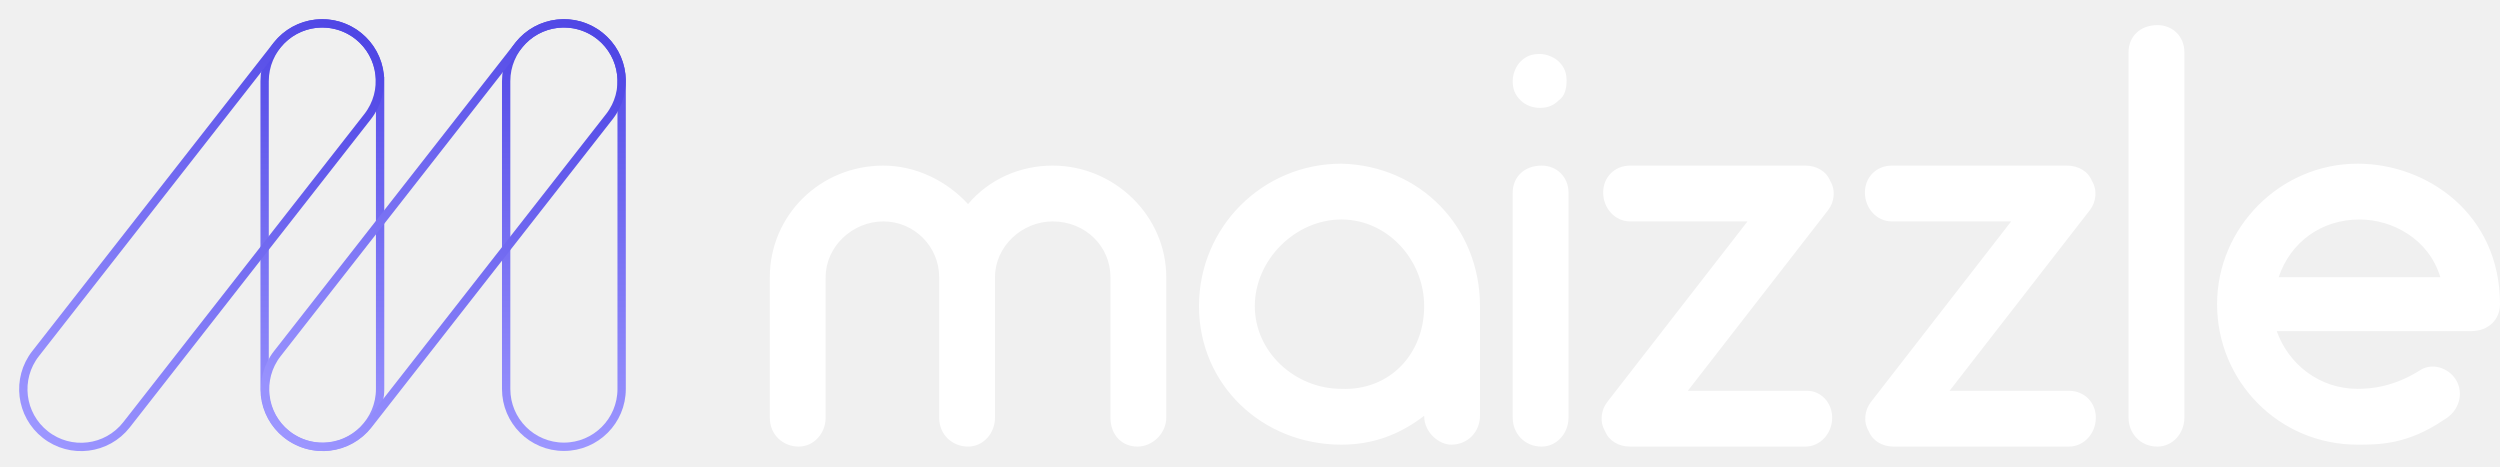
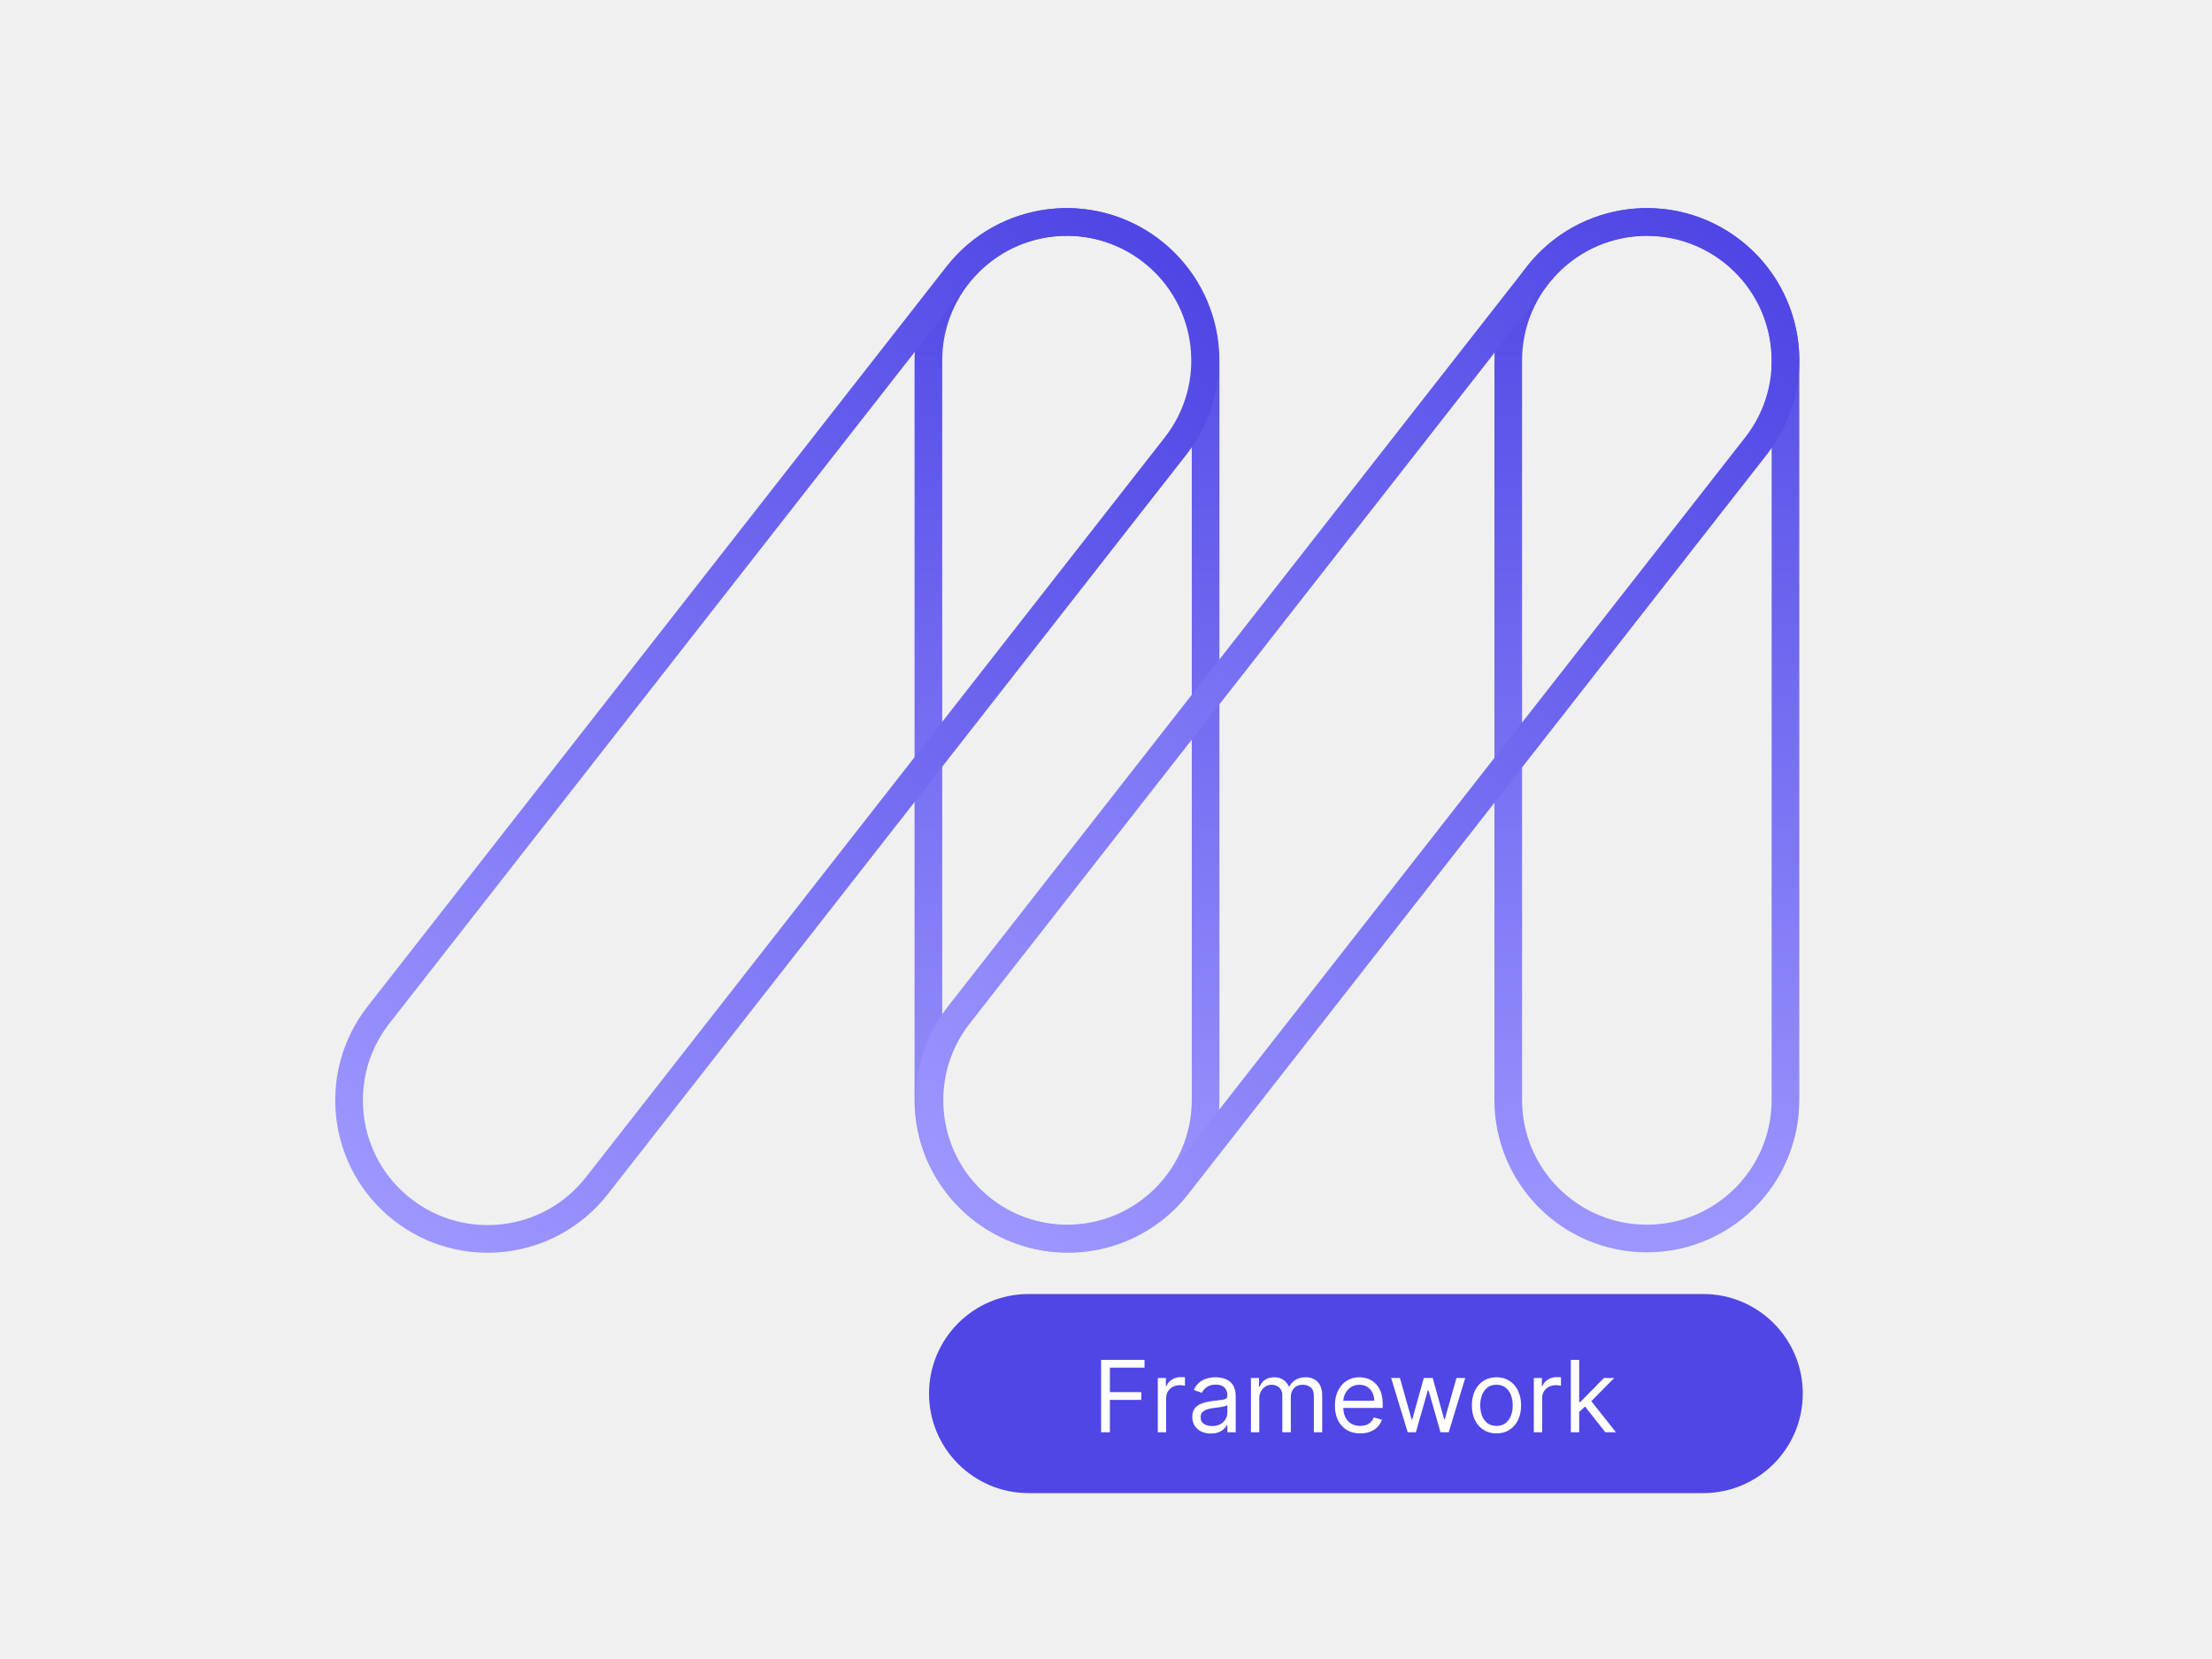
- <svg xmlns="http://www.w3.org/2000/svg" fill="none" viewBox="0 0 300 56">
-   <path d="M139.953 33.498v16.628c0 1.848-1.616 3.465-3.464 3.465-1.847 0-3.233-1.386-3.233-3.465V33.267c0-3.695-3.002-6.697-6.929-6.697-3.695 0-6.928 3.002-6.928 6.697v16.86c0 1.847-1.386 3.463-3.233 3.463-1.848 0-3.464-1.385-3.464-3.464V33.267a6.703 6.703 0 0 0-6.698-6.697c-3.695 0-6.928 3.002-6.928 6.697v16.86c0 1.847-1.386 3.463-3.234 3.463-1.847 0-3.464-1.385-3.464-3.464V33.267c0-7.39 6.005-13.395 13.626-13.395 3.926 0 7.621 1.848 10.162 4.62 2.54-3.003 6.235-4.62 10.161-4.62 7.391 0 13.626 6.005 13.626 13.395v.231ZM177.598 36.731v13.164c0 1.848-1.386 3.465-3.465 3.465-1.385 0-3.233-1.386-3.233-3.465-3.002 2.31-6.235 3.465-9.931 3.465-9.468 0-17.09-7.16-17.09-16.629 0-9.468 7.622-17.09 17.09-17.09 9.469.231 16.629 7.622 16.629 17.09Zm-6.698 0c0-5.542-4.388-10.392-9.931-10.392-5.542 0-10.392 4.85-10.392 10.392 0 5.543 4.85 9.931 10.392 9.931 5.774.231 9.931-4.157 9.931-9.93ZM182.448 12.02c-.693-.693-.924-1.386-.924-2.31 0-.923.462-1.847.924-2.309.693-.693 1.385-.924 2.309-.924.924 0 1.848.462 2.31.924.693.693.923 1.386.923 2.31 0 .923-.23 1.847-.923 2.31-.693.692-1.386.923-2.31.923-.693 0-1.616-.231-2.309-.924Zm-.924 38.106v-27.02c0-1.848 1.386-3.234 3.464-3.234 1.848 0 3.233 1.386 3.233 3.233v27.021c0 1.848-1.385 3.465-3.233 3.465-2.078 0-3.464-1.617-3.464-3.465ZM219.861 50.126c0 1.848-1.385 3.465-3.233 3.465h-21.016c-1.386 0-2.541-.693-3.003-1.848-.692-1.155-.461-2.54.231-3.464l16.86-21.71h-14.088c-1.848 0-3.233-1.616-3.233-3.463 0-1.848 1.385-3.234 3.233-3.234h21.016c1.386 0 2.54.693 3.002 1.848.693 1.155.462 2.54-.231 3.464l-16.859 21.71h14.319c1.617 0 3.002 1.385 3.002 3.232ZM251.501 50.126c0 1.848-1.386 3.465-3.234 3.465h-21.016c-1.386 0-2.54-.693-3.002-1.848-.693-1.155-.462-2.54.231-3.464l16.859-21.71H227.02c-1.847 0-3.233-1.616-3.233-3.463 0-1.848 1.386-3.234 3.233-3.234h21.016c1.386 0 2.541.693 3.003 1.848.692 1.155.462 2.54-.231 3.464l-16.859 21.71h14.318c1.848 0 3.234 1.385 3.234 3.232ZM255.427 50.126V6.246c0-1.847 1.386-3.233 3.464-3.233 1.848 0 3.234 1.386 3.234 3.233v43.88c0 1.848-1.386 3.465-3.234 3.465-2.078 0-3.464-1.617-3.464-3.465ZM300 36.5c0 1.848-1.386 3.234-3.465 3.234H273.21c1.385 3.926 5.08 6.928 9.699 6.928 1.617 0 4.388-.23 7.622-2.31 1.616-.923 3.695 0 4.388 1.617.693 1.617 0 3.465-1.617 4.388-4.388 3.003-7.852 3.003-10.393 3.003-9.468 0-16.859-7.622-16.859-16.86 0-9.237 7.622-16.859 16.859-16.859 8.315 0 17.091 6.005 17.091 16.86Zm-26.559-3.233h19.399c-1.386-4.619-5.774-6.928-9.7-6.928-4.619 0-8.314 2.771-9.699 6.928Z" fill="#fff" />
-   <path d="M74.596 9.734a6.928 6.928 0 0 0-13.857 0v36.951a6.928 6.928 0 1 0 13.857 0V9.734Z" stroke="url(#a)" stroke-miterlimit="10" />
-   <path d="M45.611 9.734a6.928 6.928 0 0 0-13.856 0v36.951a6.928 6.928 0 0 0 13.857 0V9.734Z" stroke="url(#b)" stroke-miterlimit="10" />
-   <path d="M73.126 13.995a6.928 6.928 0 1 0-10.913-8.538L33.281 42.435a6.928 6.928 0 0 0 10.913 8.539l28.932-36.979Z" stroke="url(#c)" stroke-miterlimit="10" />
-   <path d="M44.115 13.996a6.928 6.928 0 1 0-10.913-8.538L4.269 42.436a6.928 6.928 0 0 0 10.914 8.538l28.932-36.978Z" stroke="url(#d)" stroke-miterlimit="10" />
+ <svg xmlns="http://www.w3.org/2000/svg" fill="none" viewBox="0 0 400 300">
+   <path d="M322.869 65.213c0-13.843-11.222-25.065-25.065-25.065-13.844 0-25.066 11.222-25.066 25.065v133.683c0 13.843 11.222 25.065 25.066 25.065 13.843 0 25.065-11.222 25.065-25.065V65.213Z" stroke="url(#a)" stroke-width="5" stroke-miterlimit="10" />
+   <path d="M218.012 65.213c0-13.843-11.222-25.065-25.066-25.065-13.843 0-25.065 11.222-25.065 25.065v133.683c0 13.843 11.222 25.065 25.065 25.065 13.844 0 25.066-11.222 25.066-25.065V65.213Z" stroke="url(#b)" stroke-width="5" stroke-miterlimit="10" />
+   <path d="M317.555 80.632c8.53-10.903 6.607-26.656-4.296-35.186-10.903-8.53-26.656-6.608-35.187 4.295L173.403 183.519c-8.531 10.903-6.607 26.657 4.295 35.187 10.903 8.53 26.657 6.607 35.187-4.295l104.67-133.779Z" stroke="url(#c)" stroke-width="5" stroke-miterlimit="10" />
+   <path d="M212.597 80.636c8.53-10.902 6.607-26.656-4.295-35.186-10.903-8.53-26.657-6.608-35.187 4.295L68.445 183.523c-8.53 10.903-6.607 26.657 4.296 35.187 10.902 8.53 26.656 6.607 35.186-4.295l104.67-133.779Z" stroke="url(#d)" stroke-width="5" stroke-miterlimit="10" />
+   <rect x="168" y="234" width="158" height="36" rx="18" fill="#4F46E5" />
+   <path d="M199.116 259v-13.091h7.849v1.406h-6.264v4.424h5.676v1.406h-5.676V259h-1.585Zm10.254 0v-9.818h1.457v1.483h.103c.179-.486.502-.88.971-1.183a2.865 2.865 0 0 1 1.585-.454c.111 0 .25.003.416.007.166.004.292.01.377.019v1.534a4.15 4.15 0 0 0-.352-.057 3.432 3.432 0 0 0-.568-.045c-.478 0-.904.1-1.279.3a2.264 2.264 0 0 0-.882.818 2.21 2.21 0 0 0-.32 1.183V259h-1.508Zm9.586.23a3.991 3.991 0 0 1-1.693-.351 2.909 2.909 0 0 1-1.209-1.03c-.298-.451-.447-.997-.447-1.636 0-.562.111-1.018.332-1.368.222-.354.518-.631.889-.831.371-.2.78-.349 1.227-.447.452-.103.906-.183 1.362-.243.596-.077 1.08-.134 1.451-.173.375-.042.647-.113.818-.211.175-.098.262-.268.262-.511v-.051c0-.631-.173-1.121-.518-1.47-.341-.35-.859-.524-1.553-.524-.72 0-1.285.157-1.694.473-.409.315-.697.652-.863 1.009l-1.432-.511c.256-.596.597-1.061 1.023-1.393.43-.337.899-.571 1.406-.703a5.815 5.815 0 0 1 1.509-.205c.315 0 .677.038 1.086.115.414.072.812.224 1.196.454.387.23.709.577.965 1.042.256.464.383 1.086.383 1.866V259h-1.508v-1.33h-.077c-.102.214-.273.442-.511.684-.239.243-.556.45-.953.62-.396.171-.88.256-1.451.256Zm.231-1.355c.596 0 1.099-.117 1.508-.352a2.39 2.39 0 0 0 1.253-2.077v-1.381c-.064.077-.205.147-.422.211-.213.06-.46.113-.741.16a31.625 31.625 0 0 1-1.445.192 5.737 5.737 0 0 0-1.099.249c-.337.111-.61.279-.819.505-.204.222-.306.524-.306.908 0 .524.193.92.581 1.189.392.264.889.396 1.49.396ZM226.21 259v-9.818h1.457v1.534h.128c.205-.524.535-.931.991-1.221.456-.294 1.003-.441 1.643-.441.647 0 1.186.147 1.617.441.434.29.773.697 1.016 1.221h.102c.252-.507.629-.91 1.132-1.208.503-.303 1.106-.454 1.809-.454.878 0 1.596.275 2.154.825.558.545.837 1.395.837 2.55V259h-1.508v-6.571c0-.724-.199-1.242-.595-1.553a2.2 2.2 0 0 0-1.4-.467c-.69 0-1.225.209-1.604.627-.379.413-.569.937-.569 1.572V259h-1.534v-6.724c0-.559-.181-1.008-.543-1.349-.363-.345-.829-.518-1.4-.518-.392 0-.759.104-1.1.313a2.373 2.373 0 0 0-.818.87c-.204.366-.307.79-.307 1.272V259h-1.508Zm19.761.205c-.946 0-1.762-.209-2.448-.627a4.207 4.207 0 0 1-1.579-1.764c-.367-.759-.55-1.641-.55-2.646 0-1.006.183-1.892.55-2.659.371-.772.886-1.373 1.547-1.803.664-.435 1.44-.652 2.326-.652.512 0 1.017.085 1.515.256.499.17.953.447 1.362.831.409.379.735.882.978 1.508.243.627.364 1.398.364 2.314v.639h-7.568v-1.304h6.034c0-.554-.111-1.048-.332-1.483a2.517 2.517 0 0 0-.934-1.029c-.4-.251-.873-.377-1.419-.377-.6 0-1.12.149-1.559.448a2.945 2.945 0 0 0-1.004 1.15c-.234.473-.351.98-.351 1.521v.87c0 .741.127 1.37.383 1.885.26.512.62.902 1.08 1.17.461.264.995.396 1.605.396.396 0 .754-.055 1.074-.166a2.29 2.29 0 0 0 .837-.511 2.33 2.33 0 0 0 .543-.857l1.458.409a3.226 3.226 0 0 1-.774 1.304 3.764 3.764 0 0 1-1.342.87c-.533.204-1.131.307-1.796.307Zm8.584-.205-2.991-9.818h1.585l2.122 7.517h.102l2.097-7.517h1.611l2.071 7.491h.102l2.122-7.491h1.586L261.97 259h-1.483l-2.148-7.543h-.153L256.038 259h-1.483Zm16.056.205c-.887 0-1.665-.211-2.334-.633-.664-.422-1.184-1.012-1.559-1.771-.371-.758-.556-1.645-.556-2.659 0-1.023.185-1.915.556-2.678.375-.763.895-1.355 1.559-1.777.669-.422 1.447-.633 2.334-.633.886 0 1.661.211 2.326.633.669.422 1.189 1.014 1.56 1.777.375.763.562 1.655.562 2.678 0 1.014-.187 1.901-.562 2.659-.371.759-.891 1.349-1.56 1.771-.665.422-1.44.633-2.326.633Zm0-1.356c.673 0 1.227-.172 1.661-.517a3.05 3.05 0 0 0 .966-1.362 5.23 5.23 0 0 0 .313-1.828 5.28 5.28 0 0 0-.313-1.834 3.096 3.096 0 0 0-.966-1.375c-.434-.349-.988-.524-1.661-.524-.674 0-1.228.175-1.662.524-.435.35-.757.808-.966 1.375a5.28 5.28 0 0 0-.313 1.834c0 .656.105 1.266.313 1.828a3.05 3.05 0 0 0 .966 1.362c.434.345.988.517 1.662.517Zm6.751 1.151v-9.818h1.458v1.483h.102c.179-.486.503-.88.971-1.183a2.868 2.868 0 0 1 1.586-.454c.11 0 .249.003.415.007.166.004.292.01.377.019v1.534a4.176 4.176 0 0 0-.351-.057 3.445 3.445 0 0 0-.569-.045c-.478 0-.904.1-1.279.3-.37.196-.664.469-.882.818a2.21 2.21 0 0 0-.319 1.183V259h-1.509Zm8.104-3.58-.026-1.866h.307l4.295-4.372h1.867l-4.577 4.628h-.128l-1.738 1.61Zm-1.407 3.58v-13.091h1.509V259h-1.509Zm6.239 0-3.835-4.858 1.074-1.048 4.679 5.906h-1.918Z" fill="#fff" />
  <defs>
-     <linearGradient id="a" x1="67.667" y1="2.805" x2="67.667" y2="53.614" gradientUnits="userSpaceOnUse">
+     <linearGradient id="a" x1="297.804" y1="40.148" x2="297.804" y2="223.961" gradientUnits="userSpaceOnUse">
      <stop stop-color="#4F46E5" />
      <stop offset="1" stop-color="#9C96FF" />
    </linearGradient>
-     <linearGradient id="b" x1="38.683" y1="2.805" x2="38.683" y2="53.614" gradientUnits="userSpaceOnUse">
+     <linearGradient id="b" x1="192.946" y1="40.148" x2="192.946" y2="223.961" gradientUnits="userSpaceOnUse">
      <stop stop-color="#4F46E5" />
      <stop offset="1" stop-color="#9C96FF" />
    </linearGradient>
-     <linearGradient id="c" x1="71.939" y1="4.269" x2="34.468" y2="52.161" gradientUnits="userSpaceOnUse">
+     <linearGradient id="c" x1="313.259" y1="45.446" x2="177.698" y2="218.706" gradientUnits="userSpaceOnUse">
      <stop stop-color="#4F46E5" />
      <stop offset="1" stop-color="#9C96FF" />
    </linearGradient>
-     <linearGradient id="d" x1="42.928" y1="4.27" x2="5.457" y2="52.162" gradientUnits="userSpaceOnUse">
+     <linearGradient id="d" x1="208.302" y1="45.45" x2="72.741" y2="218.71" gradientUnits="userSpaceOnUse">
      <stop stop-color="#4F46E5" />
      <stop offset="1" stop-color="#9C96FF" />
    </linearGradient>
  </defs>
</svg>
